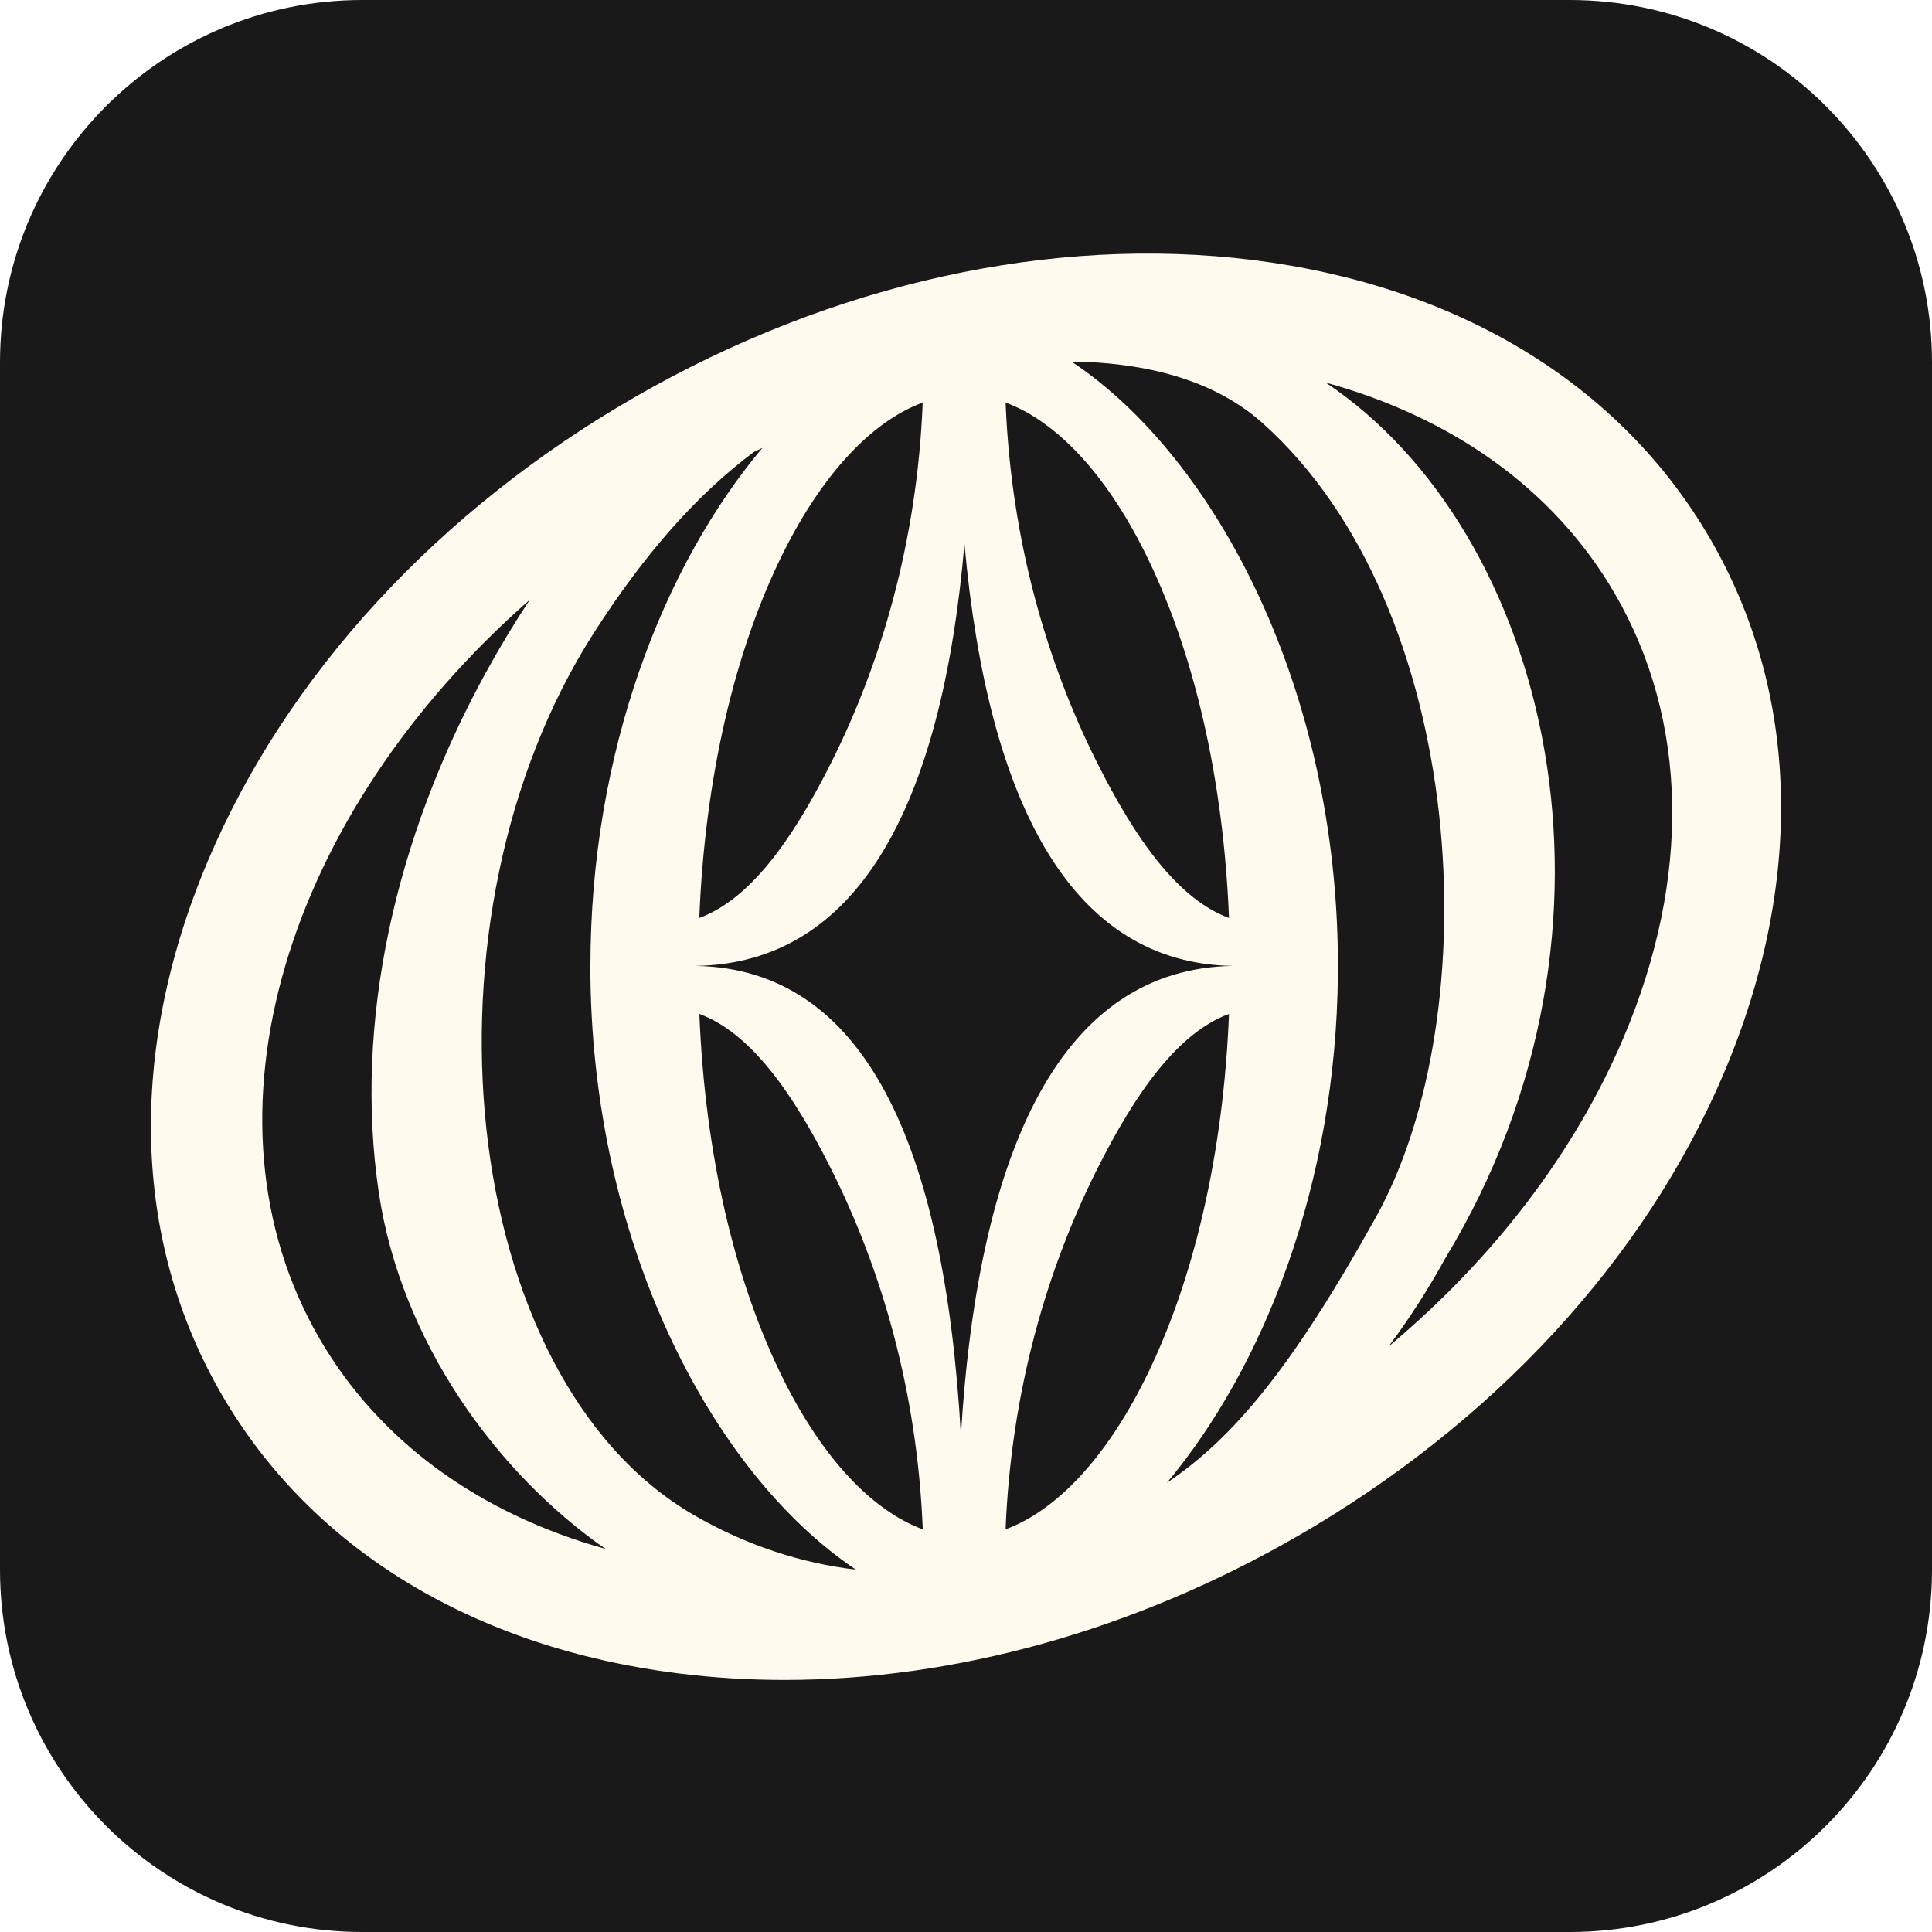
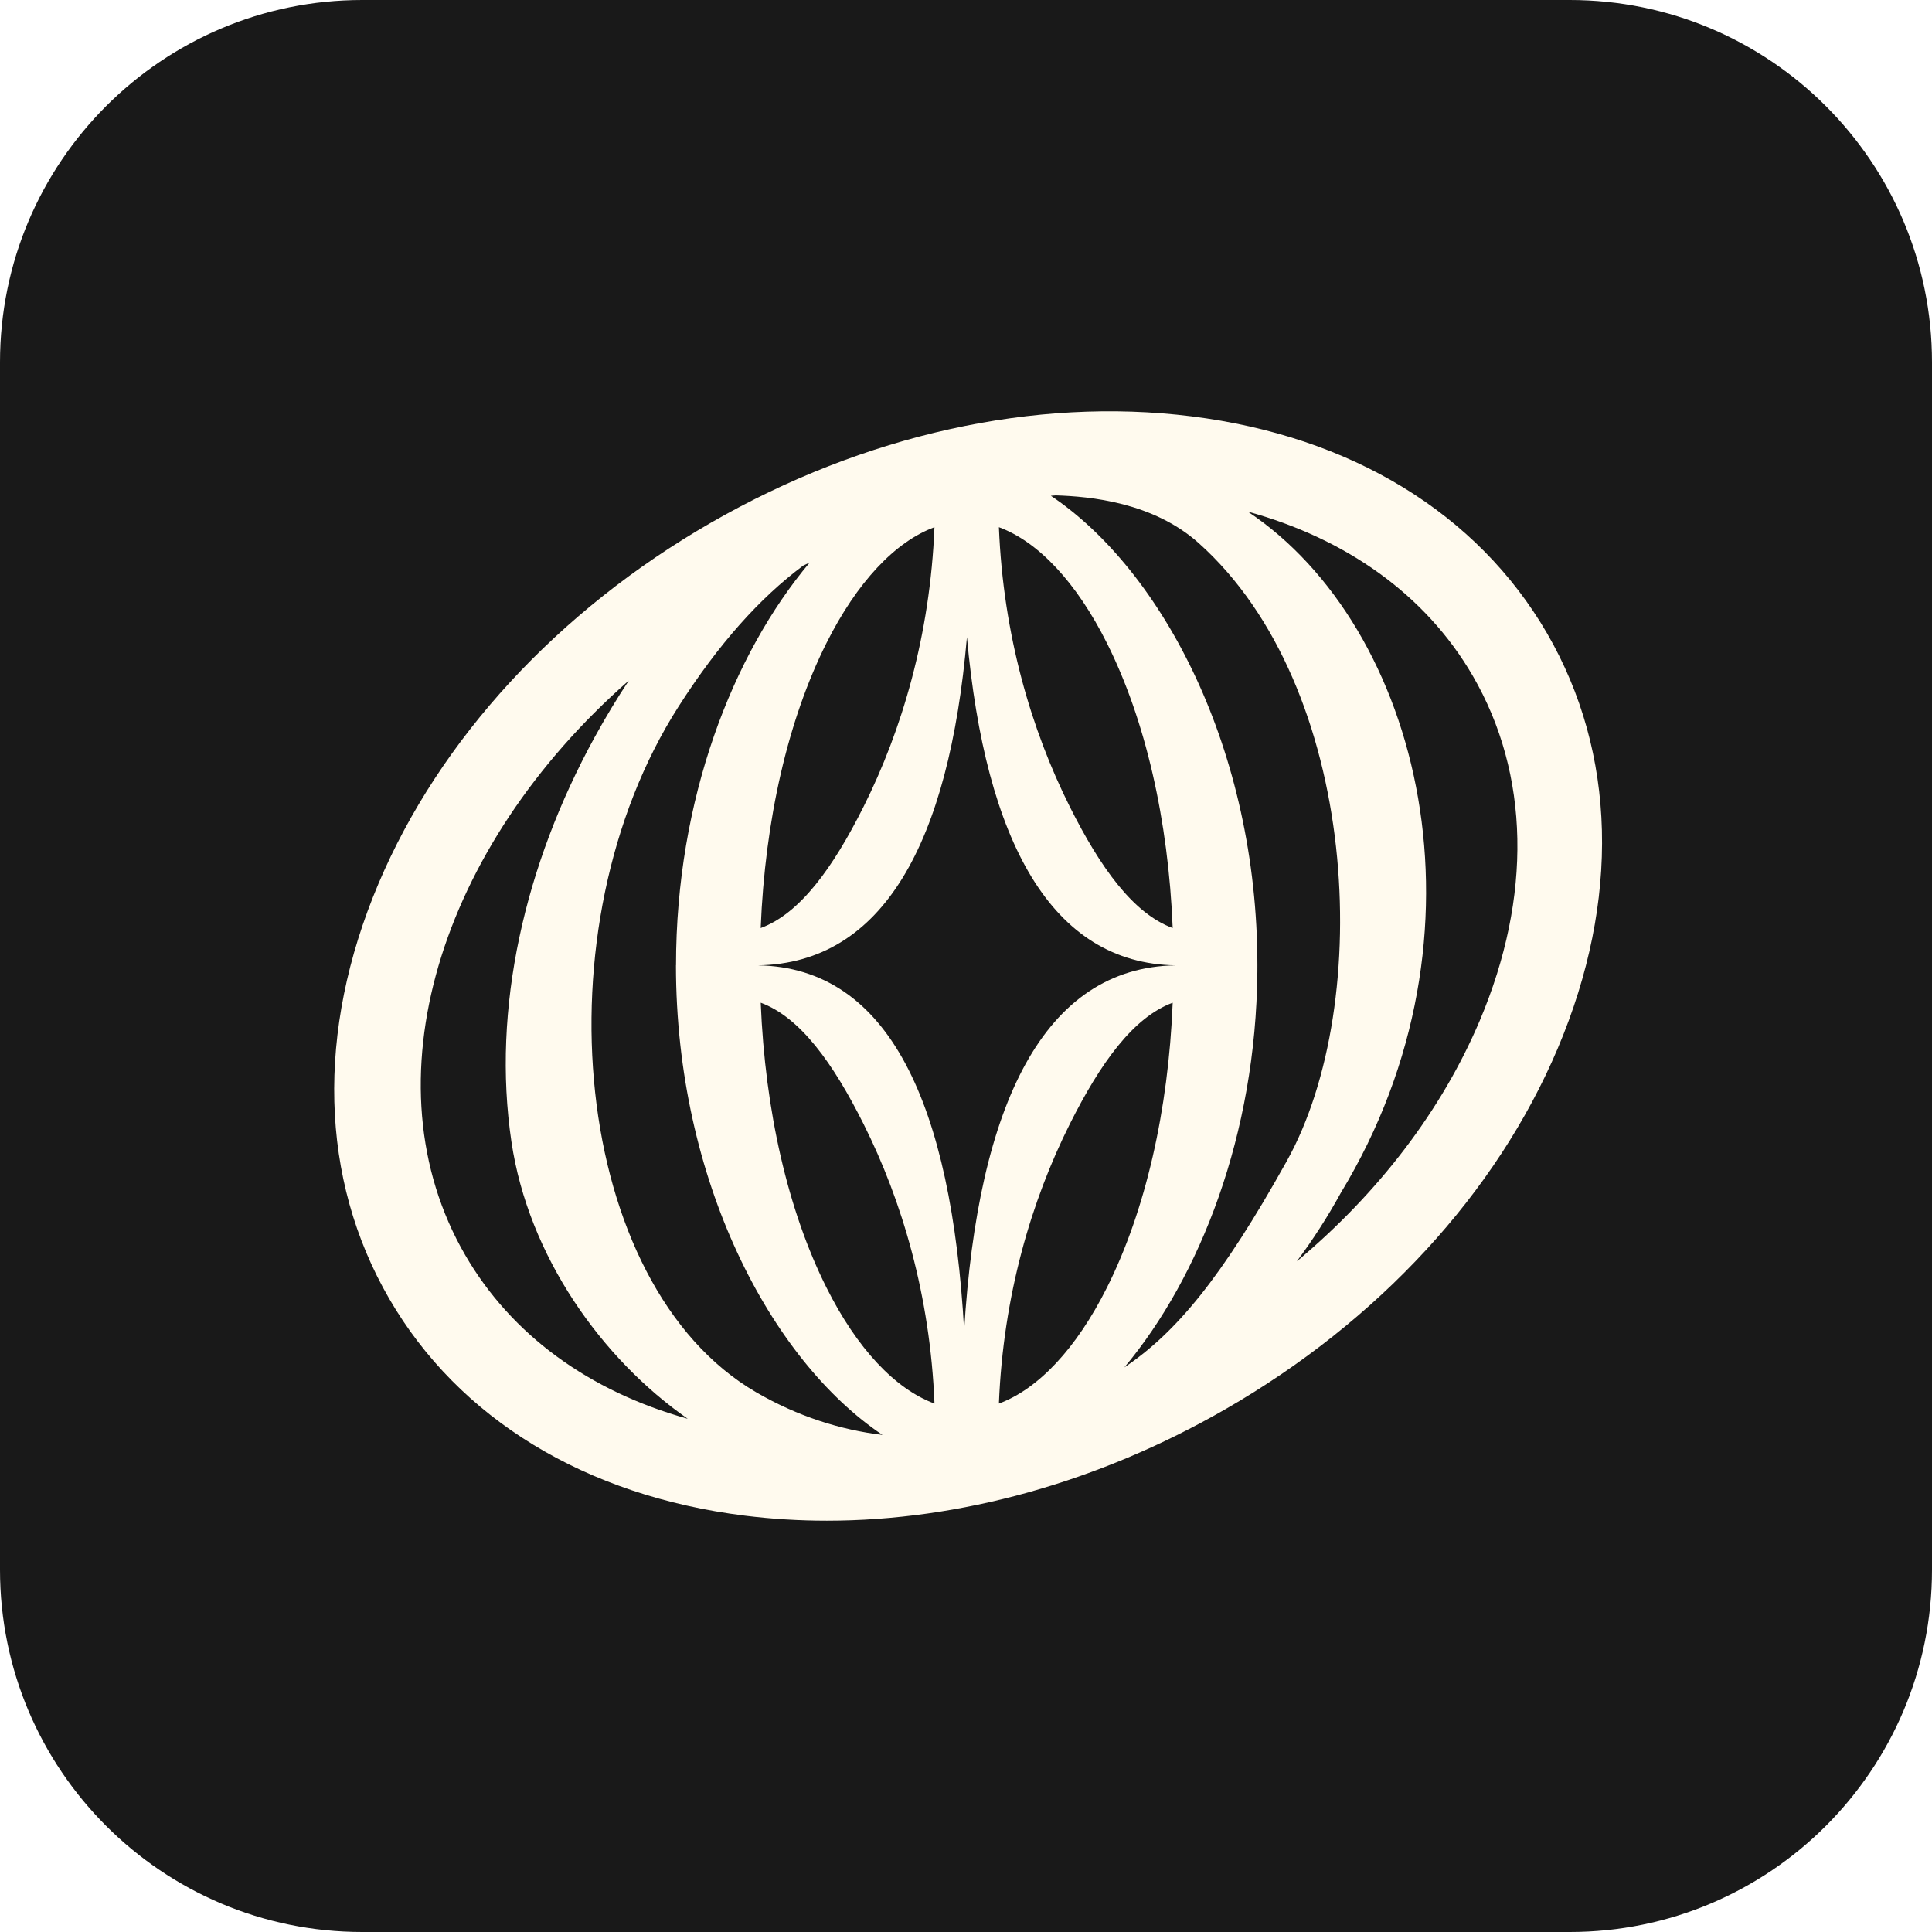
- <svg xmlns="http://www.w3.org/2000/svg" width="32" height="32" viewBox="0 0 32 32" fill="none">
-   <rect width="32" height="32" rx="6" fill="#191919" />
-   <g transform="translate(2.5, 4.2) scale(0.09)">
-     <path fill-rule="evenodd" clip-rule="evenodd" d="M89.178 26.346C125.424 5.504 165.782 -3.427 202.798 1.187C240.622 5.9 270.508 24.133 286.966 52.508C303.425 80.883 304.32 115.776 289.513 150.744C275.017 184.982 247.068 215.311 210.822 236.153C180.811 253.408 147.994 262.5 116.579 262.5C110.046 262.5 103.574 262.104 97.201 261.312C59.378 256.599 29.492 238.368 13.033 209.993C-3.425 181.618 -4.32 146.725 10.486 111.757C24.982 77.519 52.931 47.188 89.178 26.346ZM112.522 35.768C112.003 36.012 111.487 36.262 110.969 36.512C100.703 44.172 91.02 54.956 81.502 69.824C47.926 122.269 56.261 206.789 99.86 232.121C109.636 237.802 119.848 241.029 129.736 242.201C103.312 224.503 80.868 181.966 80.868 131.089H80.881C80.884 91.814 94.264 57.511 112.522 35.768ZM69.712 63.717C24.883 103.027 7.399 158.936 31.02 199.677C41.911 218.468 60.265 231.854 83.655 238.389C63.321 224.212 45.964 199.924 41.938 172.835C37.255 141.343 45.045 107.353 61.628 77.123C64.219 72.402 66.916 67.934 69.712 63.717ZM100.929 139.933C101.948 165.5 107.376 189.175 116.481 207.345C123.697 221.756 132.728 231.343 142.044 234.782C141.025 209.215 134.355 186.776 125.249 168.606C118.033 154.196 110.245 143.372 100.929 139.933ZM198.402 139.933C189.086 143.372 181.309 154.183 174.08 168.606C164.975 186.776 158.304 209.202 157.286 234.782C166.602 231.343 175.62 221.768 182.849 207.345C191.954 189.175 197.383 165.513 198.402 139.933ZM170.74 19.889C170.353 19.921 169.965 19.952 169.577 19.986C196.001 37.681 218.446 80.215 218.45 131.089L218.443 132.662C218.093 171.166 204.905 204.759 186.974 226.222C199.145 218.006 209.882 205.266 225.406 177.4C246.275 139.946 242.51 65.087 204.562 31.183C193.728 21.494 178.785 20.142 170.74 19.889ZM149.716 53.434C145.489 102.162 129.882 130.64 100.237 131.095C131.356 131.596 146.045 163.955 149.061 217.489C152.3 163.951 167.949 131.592 199.087 131.095C169.68 130.625 154.088 101.74 149.716 53.434ZM216.185 23.738C257.054 50.967 275.42 123.532 238.187 184.933C235.079 190.599 231.585 196.009 227.774 201.136C247.105 184.961 262.069 165.401 271.055 144.189C283.476 114.836 282.904 85.868 269.427 62.626C258.132 43.148 239.129 30.039 216.185 23.738ZM142.033 27.422C132.717 30.861 123.699 40.435 116.47 54.857C107.365 73.027 101.935 96.691 100.917 122.271C110.233 118.832 118.009 108.021 125.238 93.598C134.344 75.428 141.014 53.002 142.033 27.422ZM157.286 27.422C158.304 52.989 164.975 75.428 174.08 93.598C181.297 108.009 189.086 118.832 198.402 122.271C197.383 96.704 191.954 73.029 182.849 54.859C175.632 40.449 166.602 30.861 157.286 27.422Z" fill="#FFFAEE" />
-   </g>
+ <svg xmlns="http://www.w3.org/2000/svg" width="64" height="64" viewBox="0 0 64 64" fill="none">
+   <rect width="64" height="64" rx="12" fill="#191919" />
+   <path fill-rule="evenodd" clip-rule="evenodd" d="M23.555 17.313C28.63 14.396 34.28 13.145 39.462 13.791C44.757 14.451 48.941 17.004 51.246 20.976C53.55 24.949 53.675 29.834 51.602 34.729C49.573 39.523 45.66 43.769 40.585 46.687C36.384 49.102 31.789 50.375 27.391 50.375C26.477 50.375 25.571 50.319 24.678 50.209C19.383 49.549 15.199 46.996 12.895 43.024C10.591 39.051 10.466 34.166 12.538 29.271C14.568 24.478 18.481 20.231 23.555 17.313ZM26.823 18.633C26.751 18.667 26.678 18.702 26.606 18.737C25.169 19.809 23.813 21.319 22.481 23.4C17.78 30.743 18.947 42.575 25.051 46.122C26.419 46.917 27.849 47.369 29.233 47.533C25.534 45.055 22.392 39.1 22.392 31.977H22.394C22.394 26.479 24.267 21.677 26.823 18.633ZM20.83 22.545C14.554 28.049 12.106 35.876 15.413 41.58C16.938 44.211 19.507 46.085 22.782 46.999C19.935 45.015 17.505 41.614 16.942 37.822C16.286 33.413 17.377 28.654 19.698 24.422C20.061 23.761 20.439 23.136 20.83 22.545ZM25.2 33.216C25.343 36.795 26.103 40.109 27.378 42.653C28.388 44.671 29.652 46.013 30.956 46.495C30.814 42.915 29.88 39.774 28.605 37.23C27.595 35.212 26.505 33.697 25.2 33.216ZM38.847 33.216C37.542 33.697 36.454 35.211 35.441 37.23C34.167 39.774 33.233 42.913 33.09 46.495C34.395 46.013 35.657 44.672 36.669 42.653C37.944 40.109 38.704 36.797 38.847 33.216ZM34.974 16.41C34.92 16.414 34.865 16.418 34.811 16.423C38.511 18.9 41.653 24.855 41.653 31.977L41.652 32.198C41.603 37.588 39.757 42.291 37.247 45.296C38.951 44.146 40.454 42.362 42.627 38.461C45.549 33.218 45.022 22.737 39.709 17.991C38.192 16.634 36.1 16.445 34.974 16.41ZM32.031 21.106C31.439 27.928 29.254 31.915 25.104 31.978C29.46 32.048 31.517 36.579 31.939 44.074C32.392 36.578 34.583 32.048 38.943 31.978C34.825 31.913 32.643 27.869 32.031 21.106ZM41.336 16.948C47.058 20.76 49.629 30.919 44.416 39.516C43.981 40.309 43.492 41.066 42.959 41.784C45.665 39.52 47.76 36.781 49.018 33.811C50.757 29.702 50.677 25.646 48.79 22.393C47.209 19.666 44.548 17.83 41.336 16.948ZM30.955 17.464C29.651 17.945 28.388 19.286 27.376 21.305C26.101 23.849 25.341 27.162 25.199 30.743C26.503 30.262 27.592 28.748 28.604 26.729C29.878 24.185 30.812 21.045 30.955 17.464ZM33.09 17.464C33.233 21.044 34.167 24.185 35.441 26.729C36.452 28.746 37.542 30.262 38.847 30.743C38.704 27.163 37.944 23.849 36.669 21.305C35.659 19.288 34.395 17.945 33.09 17.464Z" fill="#FFFAEE" />
</svg>
